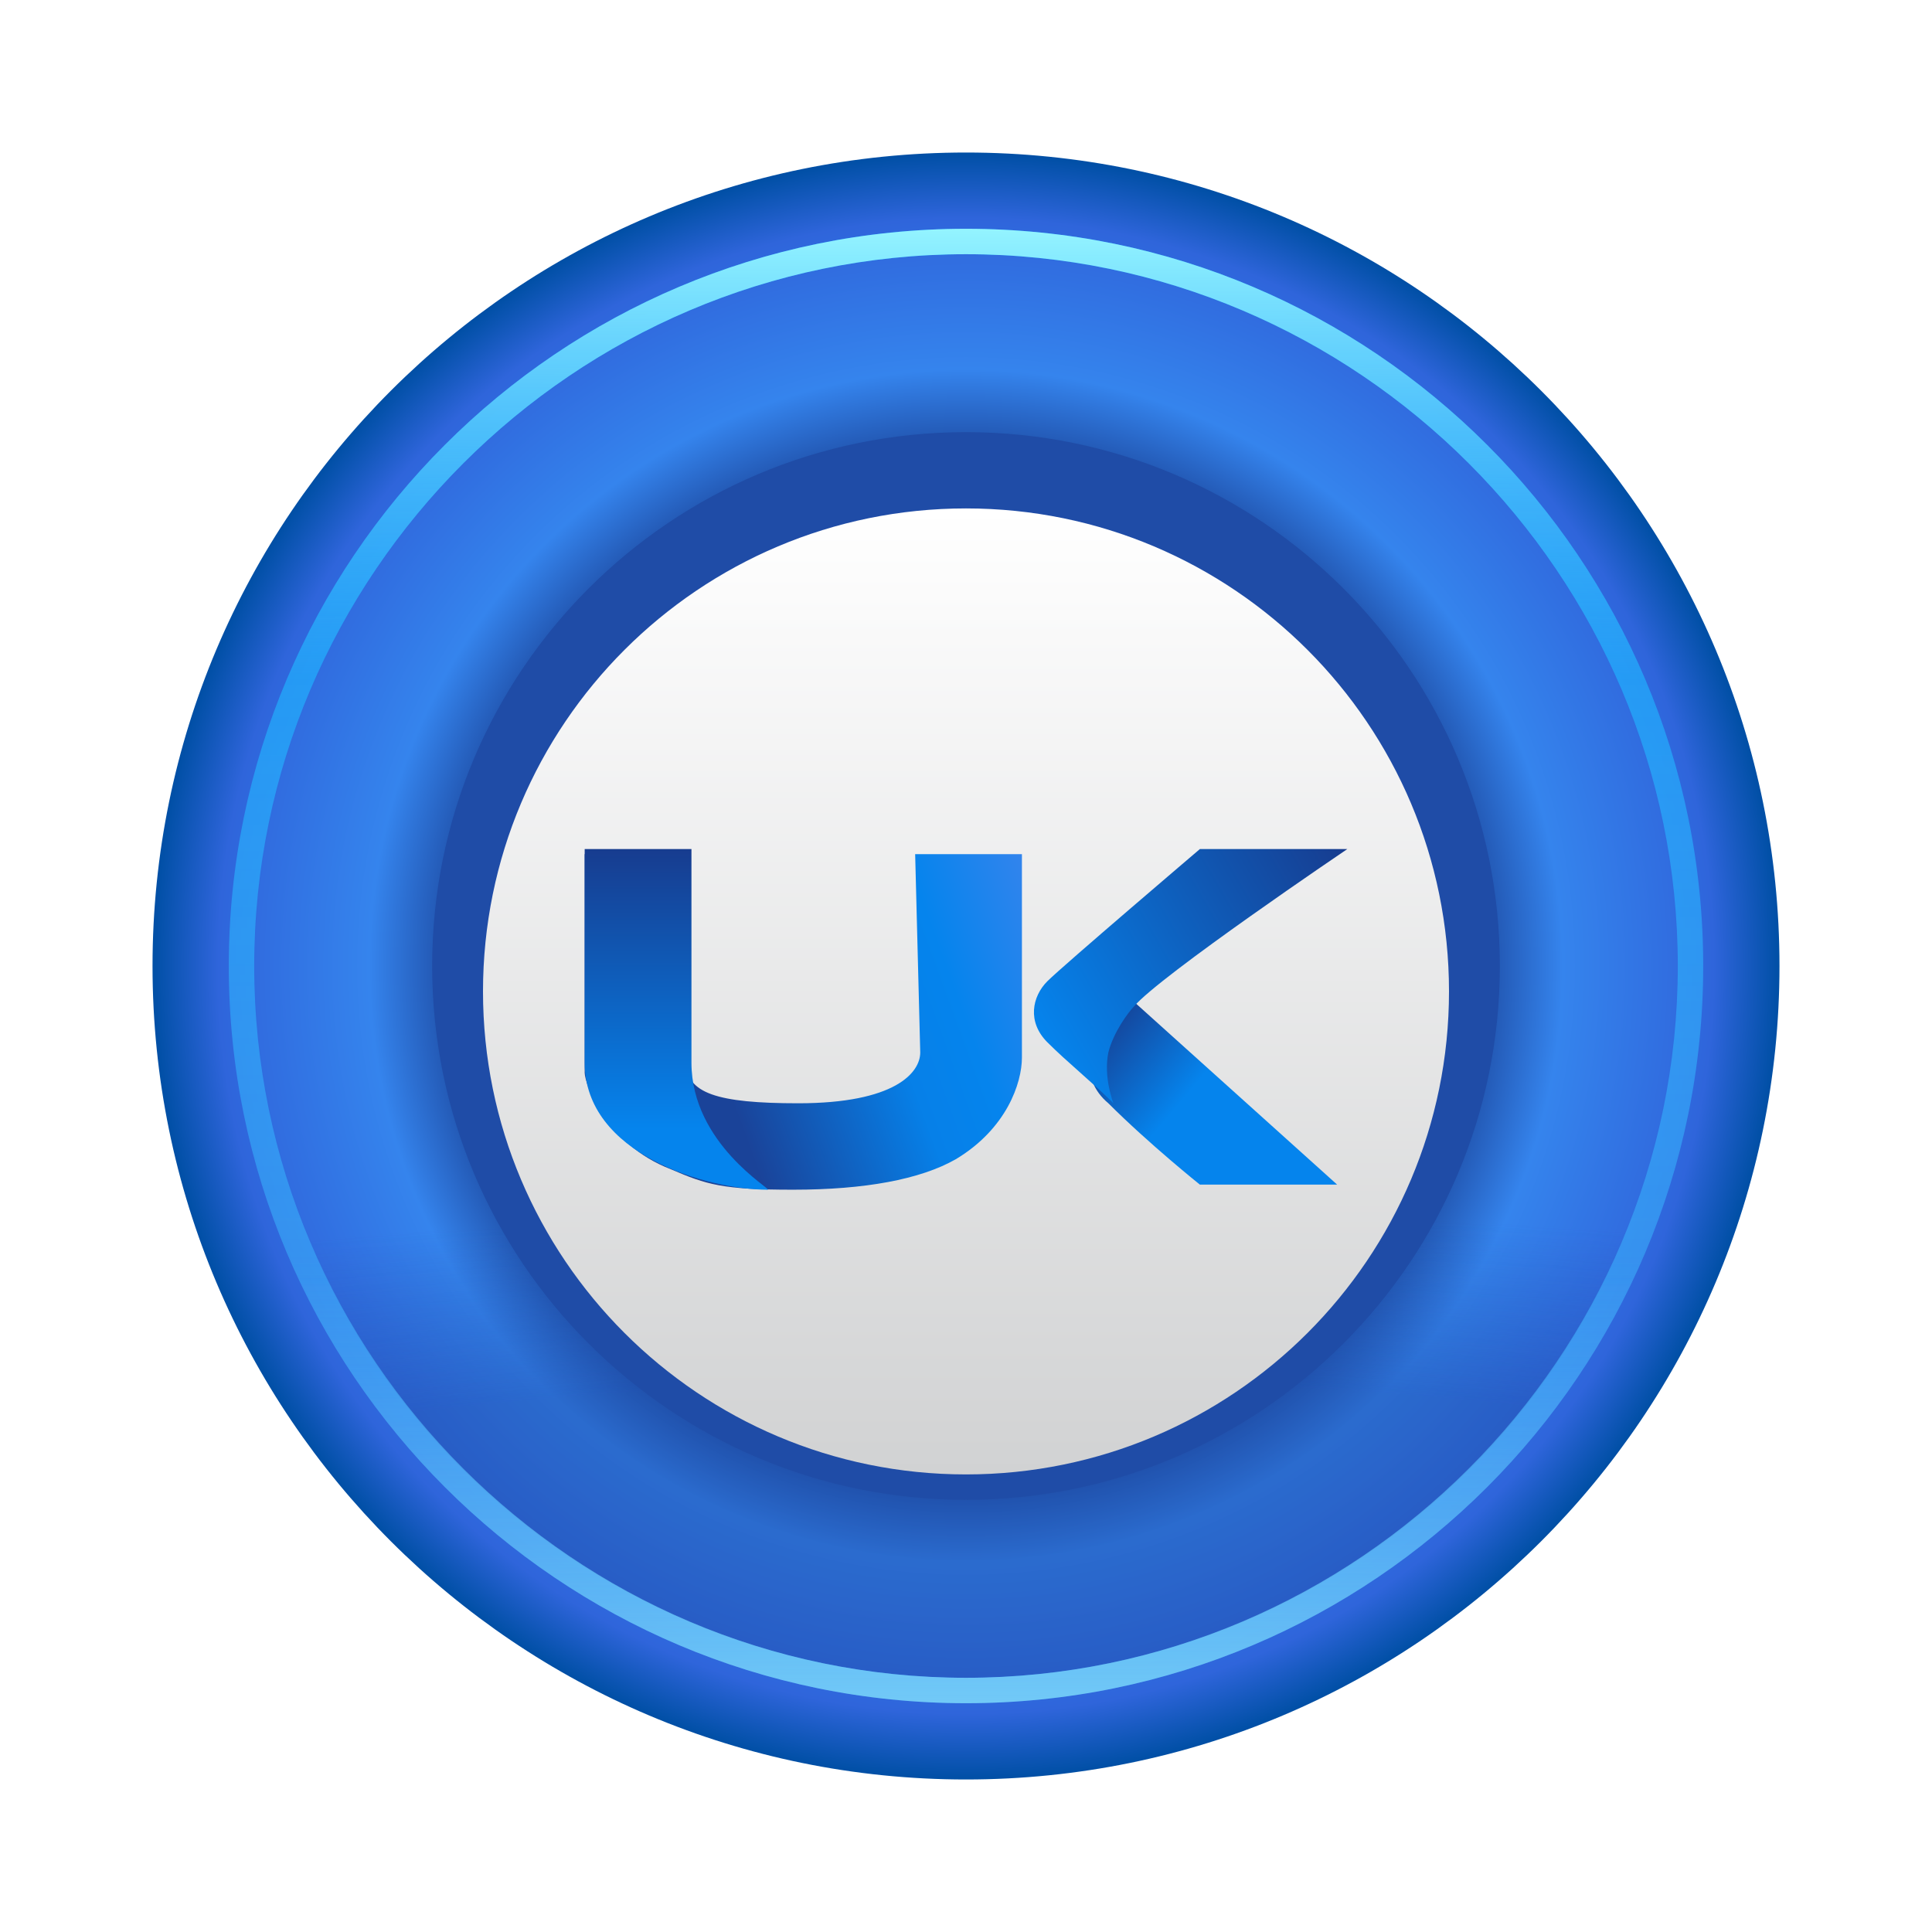
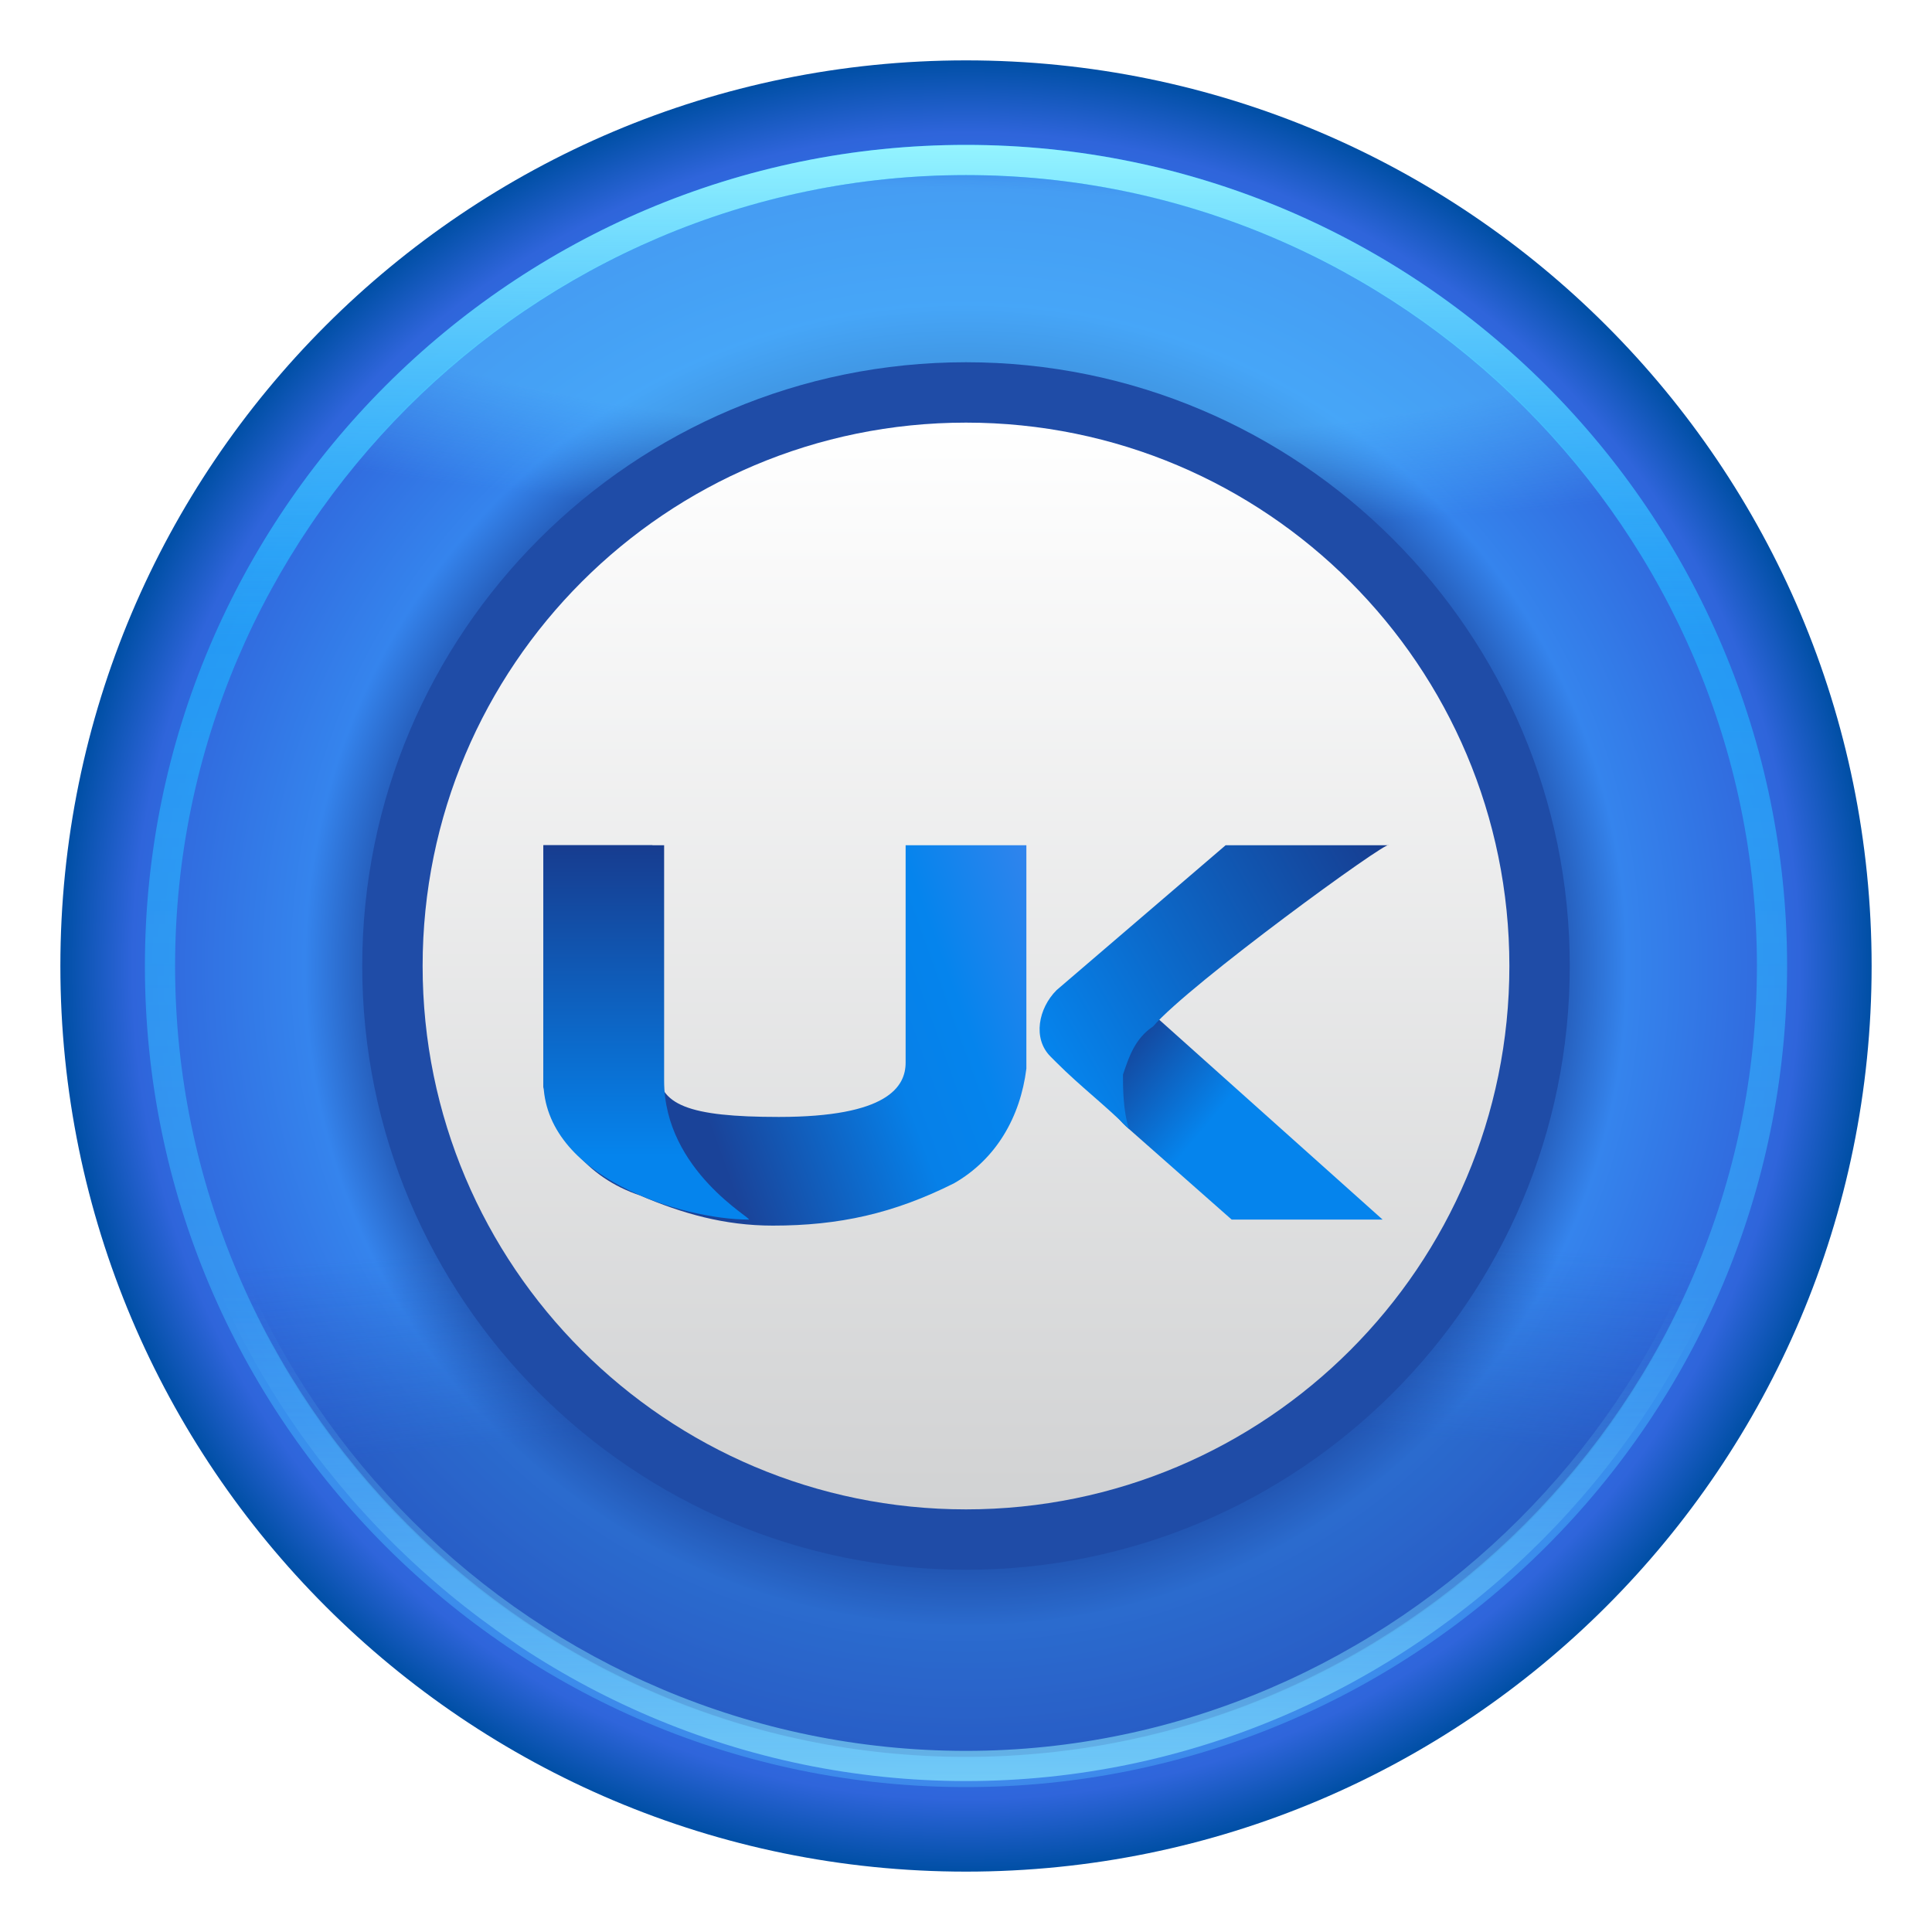
- <svg xmlns="http://www.w3.org/2000/svg" version="1.1" id="图层_1" x="0px" y="0px" width="38px" height="38px" viewBox="0 0 38 38" style="enable-background:new 0 0 38 38;" xml:space="preserve">
+ <svg xmlns="http://www.w3.org/2000/svg" version="1.1" id="二稿" x="0px" y="0px" viewBox="0 0 32 32" style="enable-background:new 0 0 32 32;" xml:space="preserve">
  <style type="text/css">
	.st0{fill:url(#SVGID_1_);}
	.st1{opacity:0.6;}
	.st2{fill:url(#SVGID_2_);}
	.st3{opacity:0.4;}
	.st4{fill:url(#SVGID_3_);}
	.st5{opacity:0.8;}
	.st6{fill:url(#SVGID_4_);}
	.st7{fill:url(#SVGID_5_);}
	.st8{fill:url(#SVGID_6_);}
	.st9{fill:#1F4CA7;}
	.st10{fill:url(#SVGID_7_);}
	.st11{fill:url(#SVGID_8_);}
	.st12{fill:url(#SVGID_9_);}
	.st13{fill:url(#SVGID_10_);}
	.st14{fill:url(#SVGID_11_);}
</style>
  <g id="蓝色">
-     <radialGradient id="SVGID_1_" cx="19" cy="19" r="16" gradientTransform="matrix(1 0 0 -1 0 38)" gradientUnits="userSpaceOnUse">
-       <stop offset="0.597" style="stop-color:#173C8F" />
-       <stop offset="0.733" style="stop-color:#3584ED" />
-       <stop offset="0.919" style="stop-color:#2F65DB" />
+     <radialGradient id="SVGID_1_" cx="16" cy="10" r="15" gradientTransform="matrix(1 0 0 -1 0 26)" gradientUnits="userSpaceOnUse">
+       <stop offset="0.6" style="stop-color:#173C8F" />
+       <stop offset="0.73" style="stop-color:#3584ED" />
+       <stop offset="0.92" style="stop-color:#2F65DB" />
      <stop offset="1" style="stop-color:#004FA5" />
    </radialGradient>
-     <circle class="st0" cx="19" cy="19" r="16" />
+     <circle class="st0" cx="16" cy="16" r="15" />
    <g class="st1">
-       <radialGradient id="SVGID_2_" cx="19.531" cy="-1.418" r="3.751" fx="15.78" fy="-1.427" gradientTransform="matrix(-2.887411e-02 0.9996 -5.1234 -0.148 12.5076 -12.3573)" gradientUnits="userSpaceOnUse">
-         <stop offset="0.576" style="stop-color:#52BCFF" />
+       <radialGradient id="SVGID_2_" cx="50.552" cy="316.178" r="3.516" gradientTransform="matrix(-3.000000e-02 1 -5.12 -0.15 1636.4 2.04)" gradientUnits="userSpaceOnUse">
+         <stop offset="0.58" style="stop-color:#52BCFF" />
        <stop offset="1" style="stop-color:#52BCFF;stop-opacity:0" />
      </radialGradient>
-       <circle class="st2" cx="19" cy="19" r="14" />
+       <circle class="st2" cx="16" cy="16" r="13.1" />
    </g>
    <g class="st3">
-       <radialGradient id="SVGID_3_" cx="41.076" cy="18.448" r="7.84" gradientTransform="matrix(-6.982276e-03 -1 4.9226 -3.437161e-02 -71.5244 73.3765)" gradientUnits="userSpaceOnUse">
-         <stop offset="0.576" style="stop-color:#1B45A1" />
+       <radialGradient id="SVGID_3_" cx="-715.278" cy="478.597" r="7.35" gradientTransform="matrix(-1.000000e-02 -1 4.92 -3.000000e-02 -2345.87 -673.07)" gradientUnits="userSpaceOnUse">
+         <stop offset="0.58" style="stop-color:#1B45A1" />
        <stop offset="1" style="stop-color:#1B45A1;stop-opacity:0" />
      </radialGradient>
-       <circle class="st4" cx="19" cy="19" r="14" />
+       <circle class="st4" cx="16" cy="16" r="13.1" />
    </g>
    <g class="st5">
-       <linearGradient id="SVGID_4_" gradientUnits="userSpaceOnUse" x1="19" y1="33.5" x2="19" y2="4.5" gradientTransform="matrix(1 0 0 -1 0 38)">
+       <linearGradient id="SVGID_4_" gradientUnits="userSpaceOnUse" x1="16" y1="23.594" x2="16" y2="-3.594" gradientTransform="matrix(1 0 0 -1 0 26)">
        <stop offset="0" style="stop-color:#0AADFF" />
        <stop offset="1" style="stop-color:#52BCFF;stop-opacity:0.5" />
      </linearGradient>
-       <path class="st6" d="M19,5c7.7,0,14,6.3,14,14s-6.3,14-14,14S5,26.7,5,19S11.3,5,19,5 M19,4.5C11,4.5,4.5,11,4.5,19    S11,33.5,19,33.5S33.5,27,33.5,19S27,4.5,19,4.5L19,4.5z" />
+       <path class="st6" d="M16,2.9c7.2,0,13.1,5.9,13.1,13.1S23.2,29.1,16,29.1S2.9,23.2,2.9,16S8.8,2.9,16,2.9 M16,2.4    C8.5,2.4,2.4,8.5,2.4,16S8.5,29.6,16,29.6S29.6,23.5,29.6,16S23.5,2.4,16,2.4z" />
    </g>
-     <g>
-       <linearGradient id="SVGID_5_" gradientUnits="userSpaceOnUse" x1="19" y1="33.5" x2="19" y2="4.5" gradientTransform="matrix(1 0 0 -1 0 38)">
+     <linearGradient id="SVGID_5_" gradientUnits="userSpaceOnUse" x1="16" y1="23.594" x2="16" y2="-3.594" gradientTransform="matrix(1 0 0 -1 0 26)">
+       <stop offset="0" style="stop-color:#94F4FF" />
+       <stop offset="0.3" style="stop-color:#52BCFF;stop-opacity:0" />
+     </linearGradient>
+     <path class="st7" d="M16,2.9c7.2,0,13.1,5.9,13.1,13.1S23.2,29.1,16,29.1S2.9,23.2,2.9,16S8.8,2.9,16,2.9 M16,2.4   C8.5,2.4,2.4,8.5,2.4,16S8.5,29.6,16,29.6S29.6,23.5,29.6,16S23.5,2.4,16,2.4z" />
+     <g class="st1">
+       <linearGradient id="SVGID_6_" gradientUnits="userSpaceOnUse" x1="16" y1="-3.5" x2="16" y2="23.5" gradientTransform="matrix(1 0 0 -1 0 26)">
        <stop offset="0" style="stop-color:#94F4FF" />
-         <stop offset="0.303" style="stop-color:#52BCFF;stop-opacity:0" />
+         <stop offset="0.3" style="stop-color:#52BCFF;stop-opacity:0" />
      </linearGradient>
-       <path class="st7" d="M19,5c7.7,0,14,6.3,14,14s-6.3,14-14,14S5,26.7,5,19S11.3,5,19,5 M19,4.5C11,4.5,4.5,11,4.5,19    S11,33.5,19,33.5S33.5,27,33.5,19S27,4.5,19,4.5L19,4.5z" />
+       <path class="st8" d="M16,3c7.2,0,13,5.9,13,13s-5.9,13-13,13S3,23.2,3,16S8.8,3,16,3 M16,2.5C8.6,2.5,2.5,8.6,2.5,16    S8.6,29.5,16,29.5S29.5,23.4,29.5,16S23.4,2.5,16,2.5z" />
    </g>
-     <g class="st1">
-       <linearGradient id="SVGID_6_" gradientUnits="userSpaceOnUse" x1="19" y1="4.5" x2="19" y2="33.5" gradientTransform="matrix(1 0 0 -1 0 38)">
-         <stop offset="0" style="stop-color:#94F4FF" />
-         <stop offset="0.303" style="stop-color:#52BCFF;stop-opacity:0" />
-       </linearGradient>
-       <path class="st8" d="M19,5c7.7,0,14,6.3,14,14s-6.3,14-14,14S5,26.7,5,19S11.3,5,19,5 M19,4.5C11,4.5,4.5,11,4.5,19    S11,33.5,19,33.5S33.5,27,33.5,19S27,4.5,19,4.5L19,4.5z" />
-     </g>
-     <circle class="st9" cx="19" cy="19" r="10.5" />
-     <linearGradient id="SVGID_7_" gradientUnits="userSpaceOnUse" x1="19" y1="28" x2="19" y2="9" gradientTransform="matrix(1 0 0 -1 0 38)">
+     <circle class="st9" cx="16" cy="16" r="10" />
+     <linearGradient id="SVGID_7_" gradientUnits="userSpaceOnUse" x1="16" y1="19" x2="16" y2="1" gradientTransform="matrix(1 0 0 -1 0 26)">
      <stop offset="0" style="stop-color:#FFFFFF" />
      <stop offset="1" style="stop-color:#D1D2D3" />
    </linearGradient>
-     <circle class="st10" cx="19" cy="19.5" r="9.5" />
-     <g>
-       <linearGradient id="SVGID_8_" gradientUnits="userSpaceOnUse" x1="11.61" y1="16.888" x2="20.63" y2="20.172" gradientTransform="matrix(1 0 0 -1 0 38)">
-         <stop offset="0.254" style="stop-color:#1A4399" />
-         <stop offset="0.614" style="stop-color:#0680E8" />
-         <stop offset="0.759" style="stop-color:#0584ED" />
-         <stop offset="1" style="stop-color:#3584ED" />
-       </linearGradient>
-       <path class="st11" d="M18.1,20.7c0,0.4-0.5,1-2.4,1c-1.6,0-2.2-0.2-2.2-0.8c0-4.2-0.1-4.1-0.1-4.1h-1.9c0,0,0,2.8,0,4.3    c0,0.2,0.4,1.4,1.7,1.9c0.7,0.3,1,0.4,2.4,0.4s2.5-0.2,3.2-0.6c1-0.6,1.3-1.5,1.3-2c0-0.6,0-4,0-4H18" />
-       <linearGradient id="SVGID_9_" gradientUnits="userSpaceOnUse" x1="13.302" y1="14.688" x2="13.302" y2="21.316" gradientTransform="matrix(1 0 0 -1 0 38)">
-         <stop offset="0.167" style="stop-color:#0584ED" />
-         <stop offset="1" style="stop-color:#173C8F" />
-       </linearGradient>
-       <path class="st12" d="M11.5,16.7h2.1c0,0,0,3.7,0,4.2c0,1.6,1.6,2.5,1.5,2.5c-1.2,0-3.6-0.7-3.6-2.5    C11.5,19.8,11.5,16.7,11.5,16.7L11.5,16.7L11.5,16.7" />
-       <linearGradient id="SVGID_10_" gradientUnits="userSpaceOnUse" x1="25.917" y1="14.132" x2="21.33" y2="17.981" gradientTransform="matrix(1 0 0 -1 0 38)">
-         <stop offset="0" style="stop-color:#0584ED" />
-         <stop offset="0.58" style="stop-color:#0584ED" />
-         <stop offset="0.973" style="stop-color:#173C8F" />
-       </linearGradient>
-       <path class="st13" d="M21.3,20.3c0.2,0.2-0.1,0.9,0.5,1.4c0.8,0.8,1.8,1.6,1.8,1.6h2.7l-4-3.6L22,19.2" />
-       <linearGradient id="SVGID_11_" gradientUnits="userSpaceOnUse" x1="20.526" y1="17.516" x2="26.652" y2="21.053" gradientTransform="matrix(1 0 0 -1 0 38)">
-         <stop offset="0" style="stop-color:#0584ED" />
-         <stop offset="1" style="stop-color:#173C8F" />
-       </linearGradient>
-       <path class="st14" d="M26.5,16.7h-2.9c0,0-2.7,2.3-3,2.6c-0.3,0.3-0.4,0.8,0,1.2c0.4,0.4,0.9,0.8,1.3,1.2c0,0-0.2-0.5-0.1-1    c0.1-0.4,0.4-0.8,0.5-0.9C22.8,19.2,26.5,16.7,26.5,16.7" />
-     </g>
+     <circle class="st10" cx="16" cy="16" r="9" />
+     <linearGradient id="SVGID_8_" gradientUnits="userSpaceOnUse" x1="9.149" y1="7.978" x2="17.551" y2="11.042" gradientTransform="matrix(1 0 0 -1 0 26)">
+       <stop offset="0.25" style="stop-color:#1A4399" />
+       <stop offset="0.61" style="stop-color:#0680E8" />
+       <stop offset="0.76" style="stop-color:#0584ED" />
+       <stop offset="1" style="stop-color:#3584ED" />
+     </linearGradient>
+     <path class="st11" d="M15,17.6c0,0.4-0.3,0.9-2.1,0.9c-1.5,0-2-0.2-2-0.8c0-3.9-0.1-3.7-0.1-3.7H9c0,0,0,2.6,0,4   c0.2,0.8,0.7,1.5,1.6,1.8c0.7,0.3,1.4,0.5,2.2,0.5c1.1,0,2-0.2,3-0.7c0.7-0.4,1.1-1.1,1.2-1.9V14h-2" />
+     <linearGradient id="SVGID_9_" gradientUnits="userSpaceOnUse" x1="10.69" y1="5.803" x2="10.69" y2="12.019" gradientTransform="matrix(1 0 0 -1 0 26)">
+       <stop offset="0.17" style="stop-color:#0584ED" />
+       <stop offset="1" style="stop-color:#173C8F" />
+     </linearGradient>
+     <path class="st12" d="M9,14h2v3.9c0,1.5,1.5,2.3,1.4,2.3c-1.1,0-3.4-0.7-3.4-2.3V14L9,14" />
+     <linearGradient id="SVGID_10_" gradientUnits="userSpaceOnUse" x1="22.509" y1="5.299" x2="18.205" y2="8.909" gradientTransform="matrix(1 0 0 -1 0 26)">
+       <stop offset="0" style="stop-color:#0584ED" />
+       <stop offset="0.58" style="stop-color:#0584ED" />
+       <stop offset="0.97" style="stop-color:#173C8F" />
+     </linearGradient>
+     <path class="st13" d="M18.2,17.4c0.2,0.2-0.1,0.8,0.5,1.3l1.7,1.5h2.5l-3.8-3.4l-0.4-0.5" />
+     <linearGradient id="SVGID_11_" gradientUnits="userSpaceOnUse" x1="17.455" y1="8.417" x2="23.202" y2="11.736" gradientTransform="matrix(1 0 0 -1 0 26)">
+       <stop offset="0" style="stop-color:#0584ED" />
+       <stop offset="1" style="stop-color:#173C8F" />
+     </linearGradient>
+     <path class="st14" d="M23,14h-2.7l-2.8,2.4c-0.3,0.3-0.4,0.8-0.1,1.1c0,0,0,0,0.1,0.1c0.4,0.4,0.8,0.7,1.2,1.1   c-0.1-0.3-0.1-0.7-0.1-0.9c0.1-0.3,0.2-0.6,0.5-0.8C19.7,16.3,23,13.9,23,14" />
  </g>
</svg>
